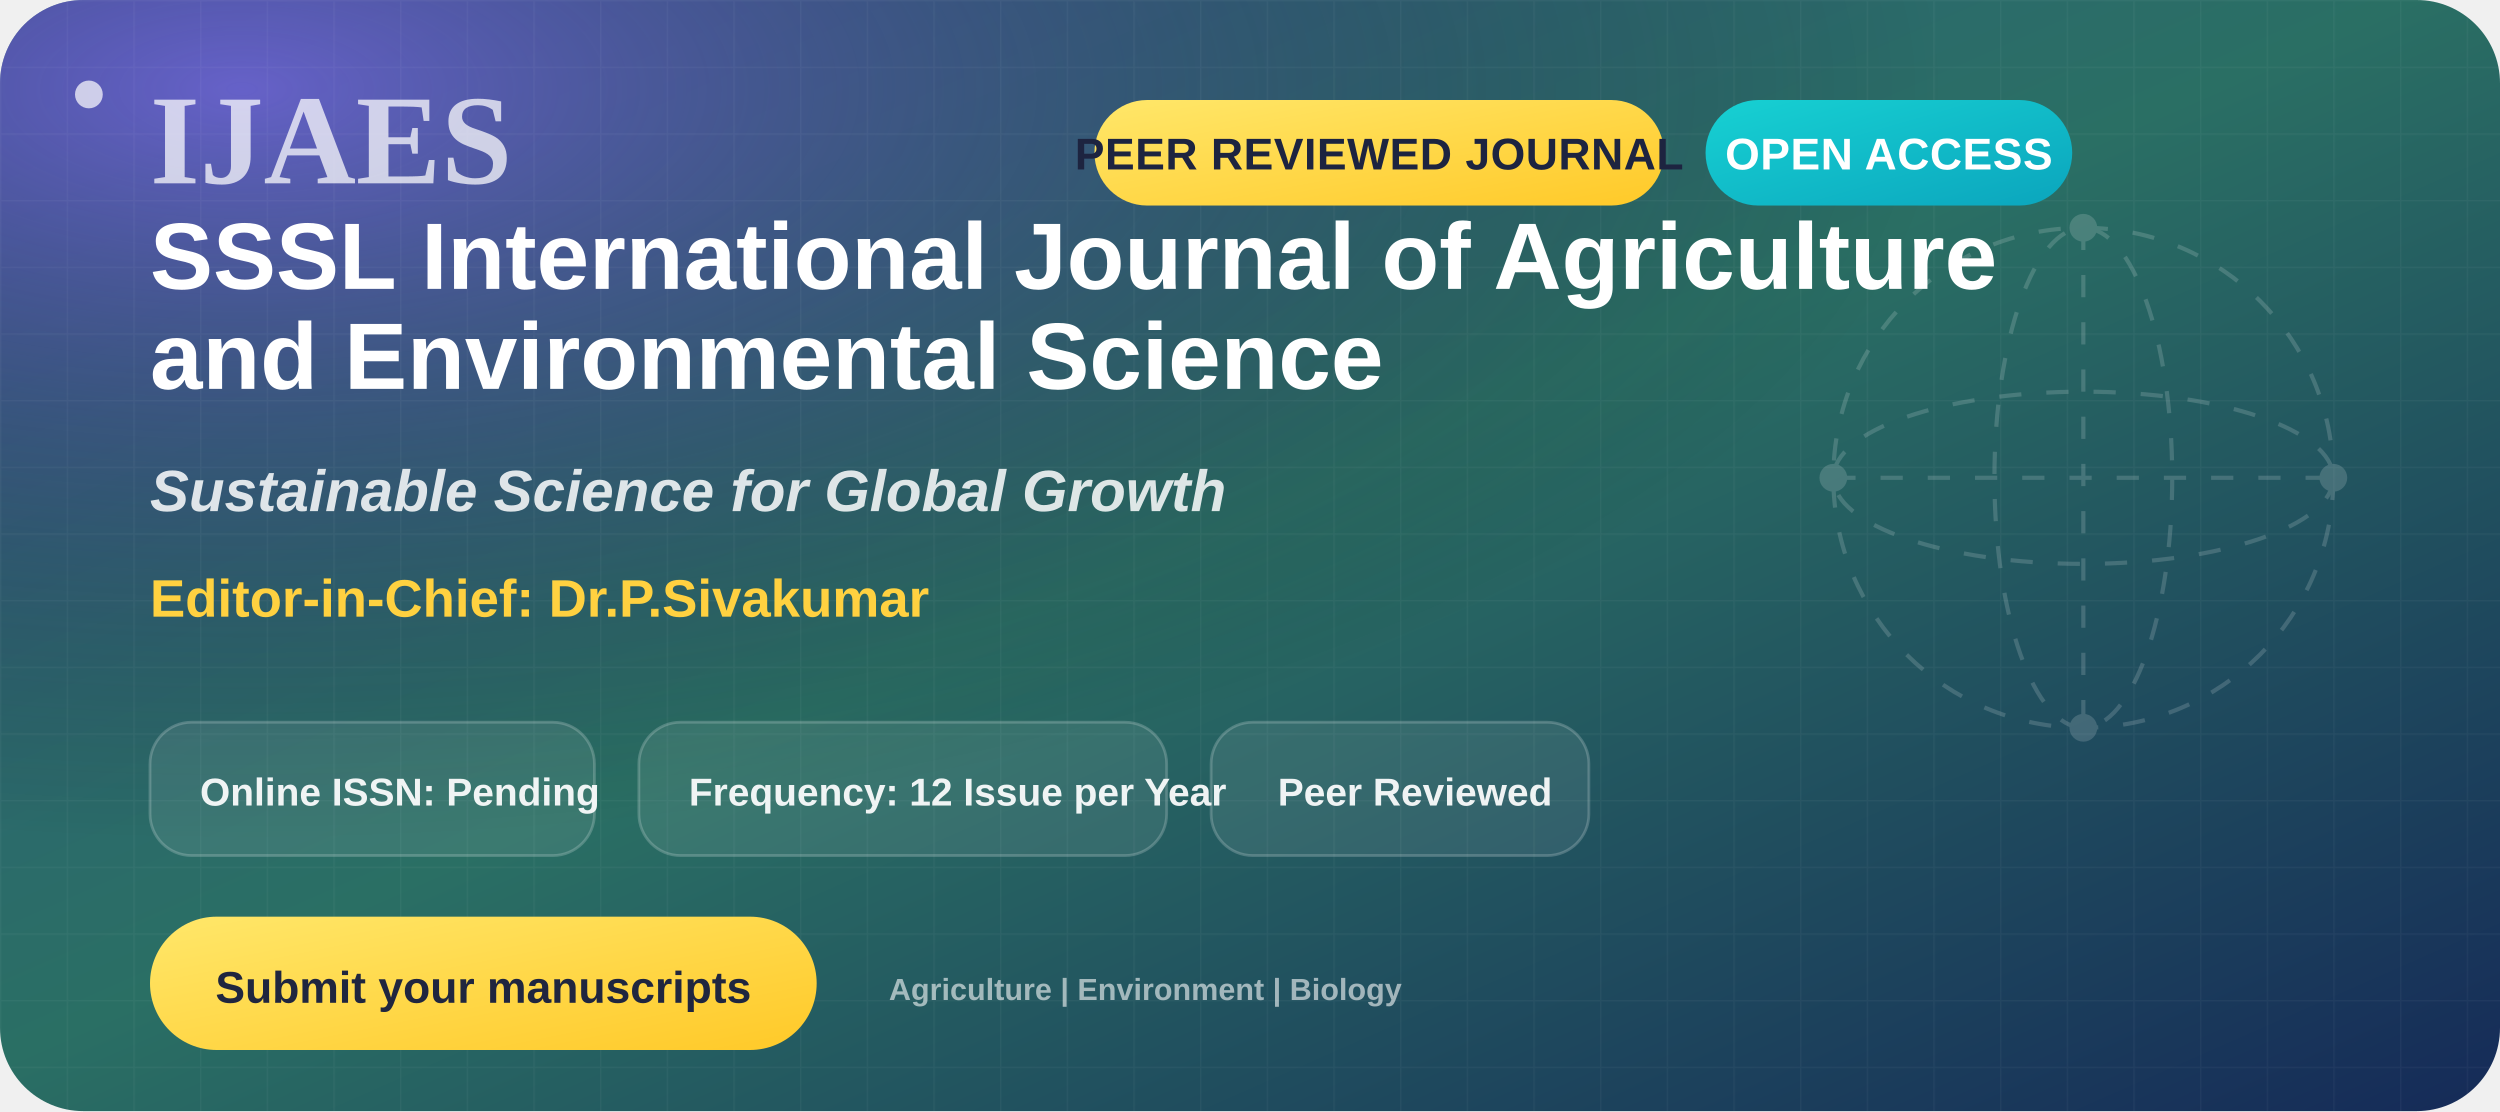
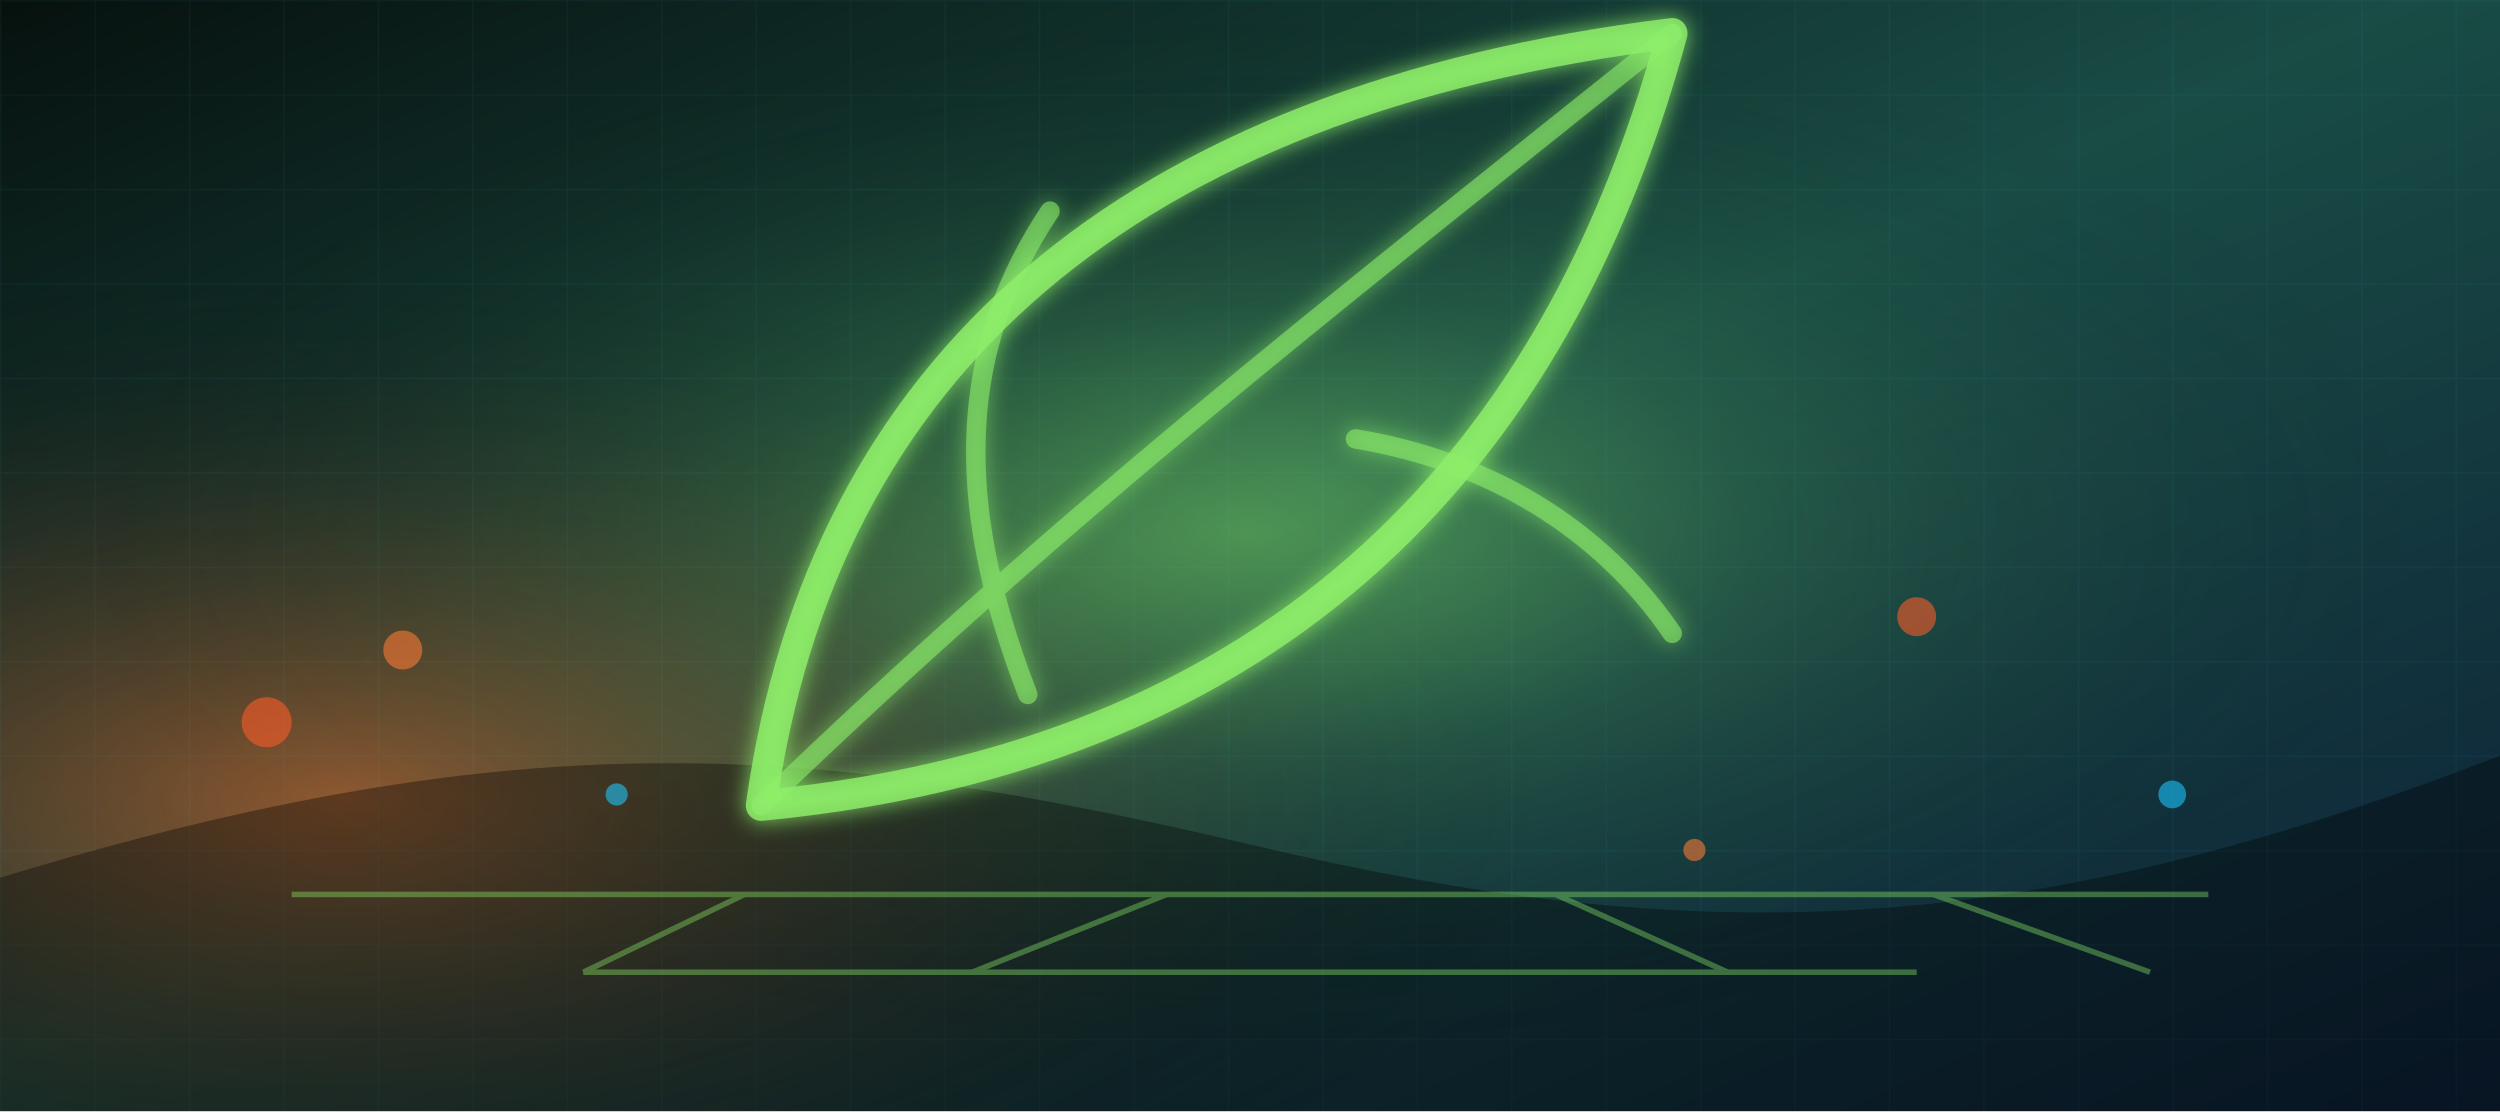
- <svg xmlns="http://www.w3.org/2000/svg" viewBox="0 0 900 400" role="img" aria-labelledby="title-IJAES desc-IJAES">
+ <svg xmlns="http://www.w3.org/2000/svg" viewBox="0 0 900 400" role="img" aria-labelledby="title-ijaes_cover.svg desc-ijaes_cover.svg">
  <defs>
    <linearGradient id="bg6" x1="0%" y1="0%" x2="100%" y2="100%">
-       <stop offset="0%" stop-color="#315b83" />
-       <stop offset="48%" stop-color="#2a6f64" />
-       <stop offset="100%" stop-color="#152a58" />
+       <stop offset="0%" stop-color="#07110e" />
+       <stop offset="48%" stop-color="#194c45" />
+       <stop offset="100%" stop-color="#0c1f36" />
    </linearGradient>
-     <radialGradient id="glow6" cx="10%" cy="8%" r="68%">
-       <stop offset="0%" stop-color="#8d63ff" stop-opacity="0.58" />
+     <radialGradient id="core6" cx="50%" cy="48%" r="48%">
+       <stop offset="0%" stop-color="#8df06a" stop-opacity="0.45" />
+       <stop offset="42%" stop-color="#8df06a" stop-opacity="0.12" />
      <stop offset="100%" stop-color="#000000" stop-opacity="0" />
    </radialGradient>
-     <linearGradient id="gold6" x1="0%" y1="0%" x2="100%" y2="100%">
-       <stop offset="0%" stop-color="#ffe76a" />
-       <stop offset="100%" stop-color="#ffc928" />
-     </linearGradient>
-     <linearGradient id="cyan6" x1="0%" y1="0%" x2="100%" y2="100%">
-       <stop offset="0%" stop-color="#17d1d3" />
-       <stop offset="100%" stop-color="#0ba5bd" />
-     </linearGradient>
-     <pattern id="grid6" width="24" height="24" patternUnits="userSpaceOnUse">
-       <path d="M24 0H0V24" fill="none" stroke="#ffffff" stroke-opacity="0.04" stroke-width="1" />
+     <radialGradient id="warm6" cx="14%" cy="72%" r="48%">
+       <stop offset="0%" stop-color="#ff6b24" stop-opacity="0.7" />
+       <stop offset="100%" stop-color="#000000" stop-opacity="0" />
+     </radialGradient>
+     <pattern id="mesh6" width="34" height="34" patternUnits="userSpaceOnUse">
+       <path d="M34 0H0V34" fill="none" stroke="#43d4ff" stroke-opacity="0.05" stroke-width="1" />
    </pattern>
-     <style>.pill{font-family:'Outfit','Segoe UI',Arial,sans-serif;font-weight:900;font-size:16px;letter-spacing:.2px}.code{font-family:Georgia,'Times New Roman',serif;font-weight:900;font-size:46px;fill:rgba(255,255,255,.72)}.title{font-family:'Outfit','Segoe UI',Arial,sans-serif;font-weight:900;font-size:34px;fill:#fff;letter-spacing:0}.tagline{font-family:'Outfit','Segoe UI',Arial,sans-serif;font-style:italic;font-weight:800;font-size:21px;fill:rgba(255,255,255,.84)}.editor{font-family:'Outfit','Segoe UI',Arial,sans-serif;font-weight:900;font-size:19px;fill:#ffd140}.chip{font-family:'Outfit','Segoe UI',Arial,sans-serif;font-size:14px;font-weight:800;fill:rgba(255,255,255,.92)}.small{font-family:'Poppins','Segoe UI',Arial,sans-serif;font-size:11px;font-weight:800;fill:rgba(255,255,255,.58)}</style>
+     <filter id="softGlow6" x="-30%" y="-30%" width="160%" height="160%">
+       <feGaussianBlur stdDeviation="4" result="blur" />
+       <feMerge>
+         <feMergeNode in="blur" />
+         <feMergeNode in="SourceGraphic" />
+       </feMerge>
+     </filter>
  </defs>
-   <rect width="900" height="400" rx="30" fill="url(#bg6)" />
-   <rect width="900" height="400" rx="30" fill="url(#glow6)" />
-   <rect width="900" height="400" rx="30" fill="url(#grid6)" />
-   <circle cx="32" cy="34" r="5" fill="#fff" opacity=".7" />
-   <g opacity=".16" transform="translate(650 64)">
-     <circle cx="100" cy="108" r="90" fill="none" stroke="#fff" stroke-width="1.5" stroke-dasharray="8 9" />
-     <ellipse cx="100" cy="108" rx="90" ry="31" fill="none" stroke="#fff" stroke-width="1.5" stroke-dasharray="8 9" />
-     <ellipse cx="100" cy="108" rx="32" ry="90" fill="none" stroke="#fff" stroke-width="1.5" stroke-dasharray="8 9" />
-     <path d="M10 108h180M100 18v180" stroke="#fff" stroke-width="1.5" stroke-dasharray="8 9" />
-     <circle cx="100" cy="18" r="5" fill="#fff" />
-     <circle cx="100" cy="198" r="5" fill="#fff" />
-     <circle cx="10" cy="108" r="5" fill="#fff" />
-     <circle cx="190" cy="108" r="5" fill="#fff" />
+   <rect width="900" height="400" fill="url(#bg6)" />
+   <rect width="900" height="400" fill="url(#warm6)" opacity="0.75" />
+   <rect width="900" height="400" fill="url(#core6)" />
+   <rect width="900" height="400" fill="url(#mesh6)" />
+   <path d="M0 316c190-58 296-48 450-12 160 38 278 35 450-32v128H0z" fill="#000000" opacity="0.35" />
+   <g opacity="0.58">
+     <circle cx="96" cy="260" r="9" fill="#ff5b27" />
+     <circle cx="145" cy="234" r="7" fill="#ff7a33" />
+     <circle cx="222" cy="286" r="4" fill="#1cc8ff" />
+     <circle cx="690" cy="222" r="7" fill="#ff5b27" />
+     <circle cx="782" cy="286" r="5" fill="#19c7ff" />
+     <circle cx="610" cy="306" r="4" fill="#ff7a33" />
  </g>
-   <text x="54" y="66" class="code">IJAES</text>
-   <g transform="translate(394 36)">
-     <rect x="0" y="0" width="205" height="38" rx="19" fill="url(#gold6)" />
-     <text x="102.5" y="25" text-anchor="middle" class="pill" fill="#1d2440">PEER REVIEWED JOURNAL</text>
-     <rect x="220" y="0" width="132" height="38" rx="19" fill="url(#cyan6)" />
-     <text x="286" y="25" text-anchor="middle" class="pill" fill="#fff">OPEN ACCESS</text>
+   <g filter="url(#softGlow6)">
+     <path d="M274 290c210-20 294-152 328-278-196 24-306 120-328 278z" fill="none" stroke="#8df06a" stroke-linecap="round" stroke-linejoin="round" stroke-width="11" opacity="0.82" />
+     <path d="M274 290c108-104 198-174 328-278M370 250c-28-72-24-126 8-174M488 158c48 8 88 32 114 70" fill="none" stroke="#8df06a" stroke-linecap="round" stroke-linejoin="round" stroke-width="7" opacity="0.58" />
  </g>
-   <text x="54" y="104" class="title">SSSL International Journal of Agriculture</text>
-   <text x="54" y="140" class="title">and Environmental Science</text>
-   <text x="54" y="184" class="tagline">Sustainable Science for Global Growth</text>
-   <text x="54" y="222" class="editor">Editor-in-Chief: Dr.P.Sivakumar</text>
-   <g transform="translate(54 260)">
-     <rect x="0" y="0" width="160" height="48" rx="15" fill="rgba(255,255,255,.08)" stroke="rgba(255,255,255,.20)" />
-     <text x="18" y="30" class="chip">Online ISSN: Pending</text>
-     <rect x="176" y="0" width="190" height="48" rx="15" fill="rgba(255,255,255,.08)" stroke="rgba(255,255,255,.20)" />
-     <text x="194" y="30" class="chip">Frequency: 12 Issue per Year</text>
-     <rect x="382" y="0" width="136" height="48" rx="15" fill="rgba(255,255,255,.08)" stroke="rgba(255,255,255,.20)" />
-     <text x="406" y="30" class="chip">Peer Reviewed</text>
+   <g opacity="0.38" stroke="#8df06a" stroke-width="2">
+     <path d="M105 322h690" />
+     <path d="M210 350h480" />
+     <path d="M268 322l-58 28M420 322l-70 28M560 322l62 28M696 322l78 28" />
  </g>
-   <g transform="translate(54 330)">
-     <rect x="0" y="0" width="240" height="48" rx="24" fill="url(#gold6)" />
-     <text x="120" y="31" text-anchor="middle" font-family="Outfit,Arial" font-size="16" font-weight="900" fill="#20263f">Submit your manuscripts</text>
-   </g>
-   <text x="320" y="360" class="small">Agriculture | Environment | Biology</text>
</svg>
